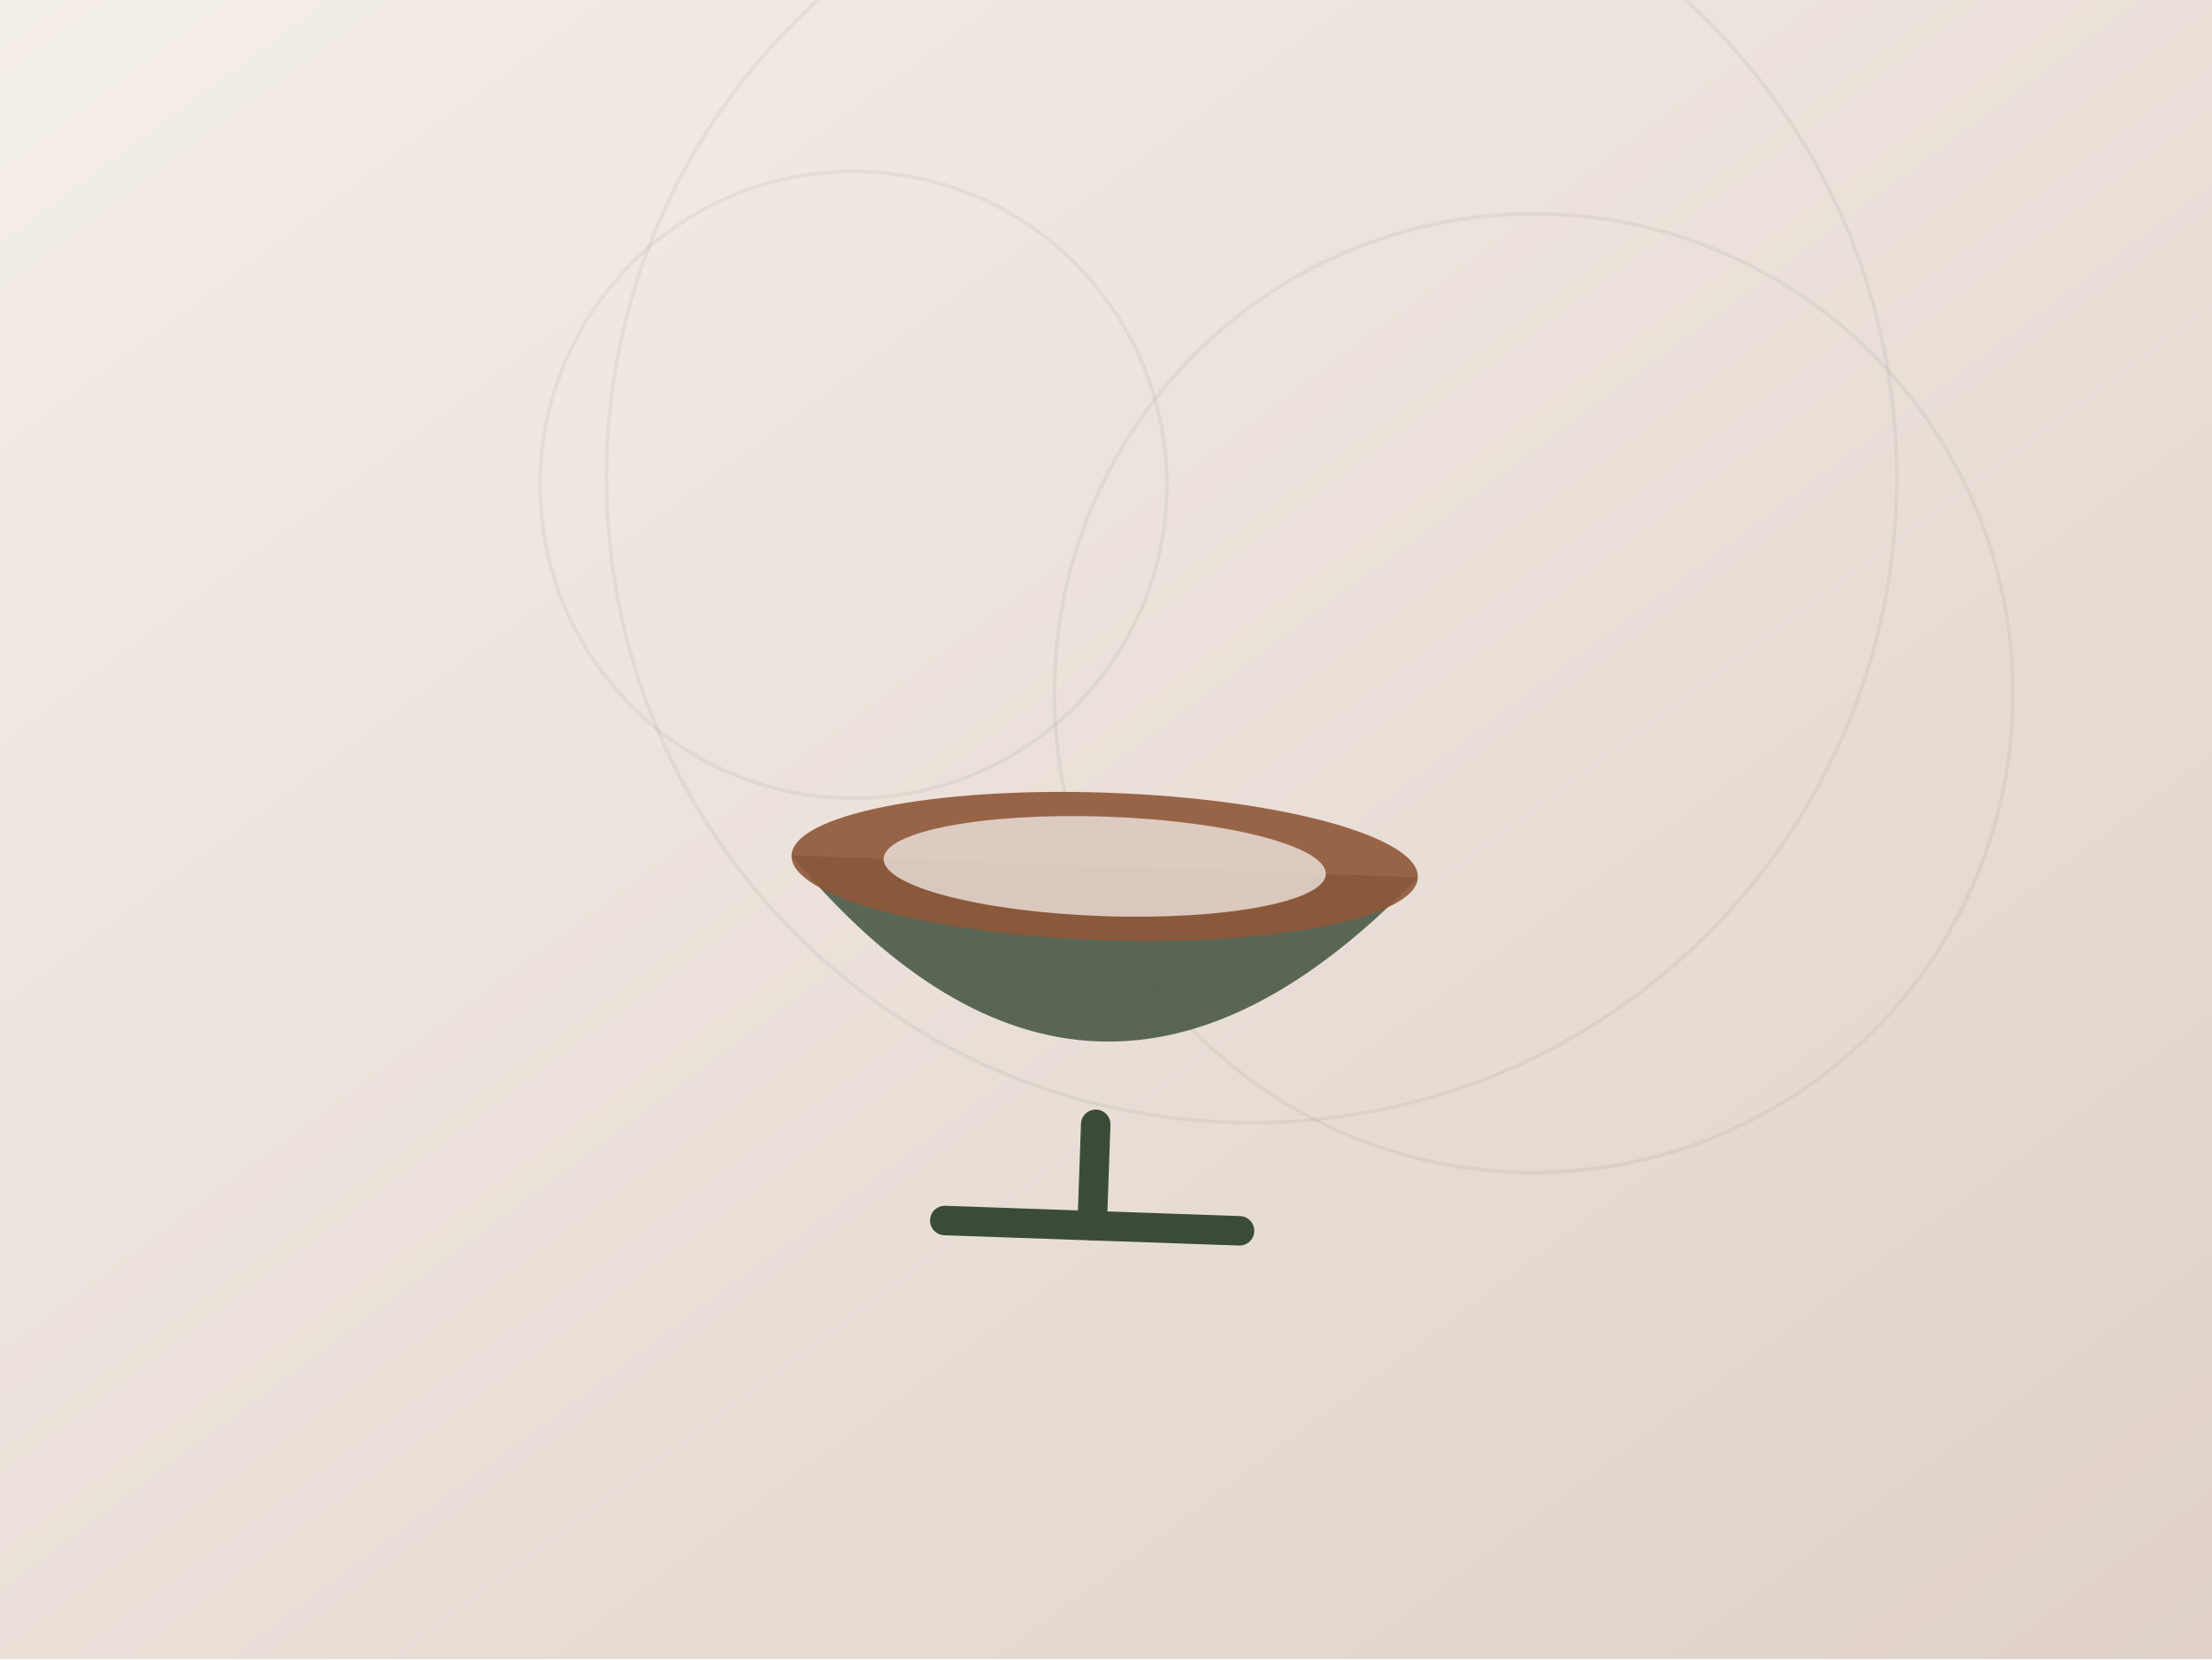
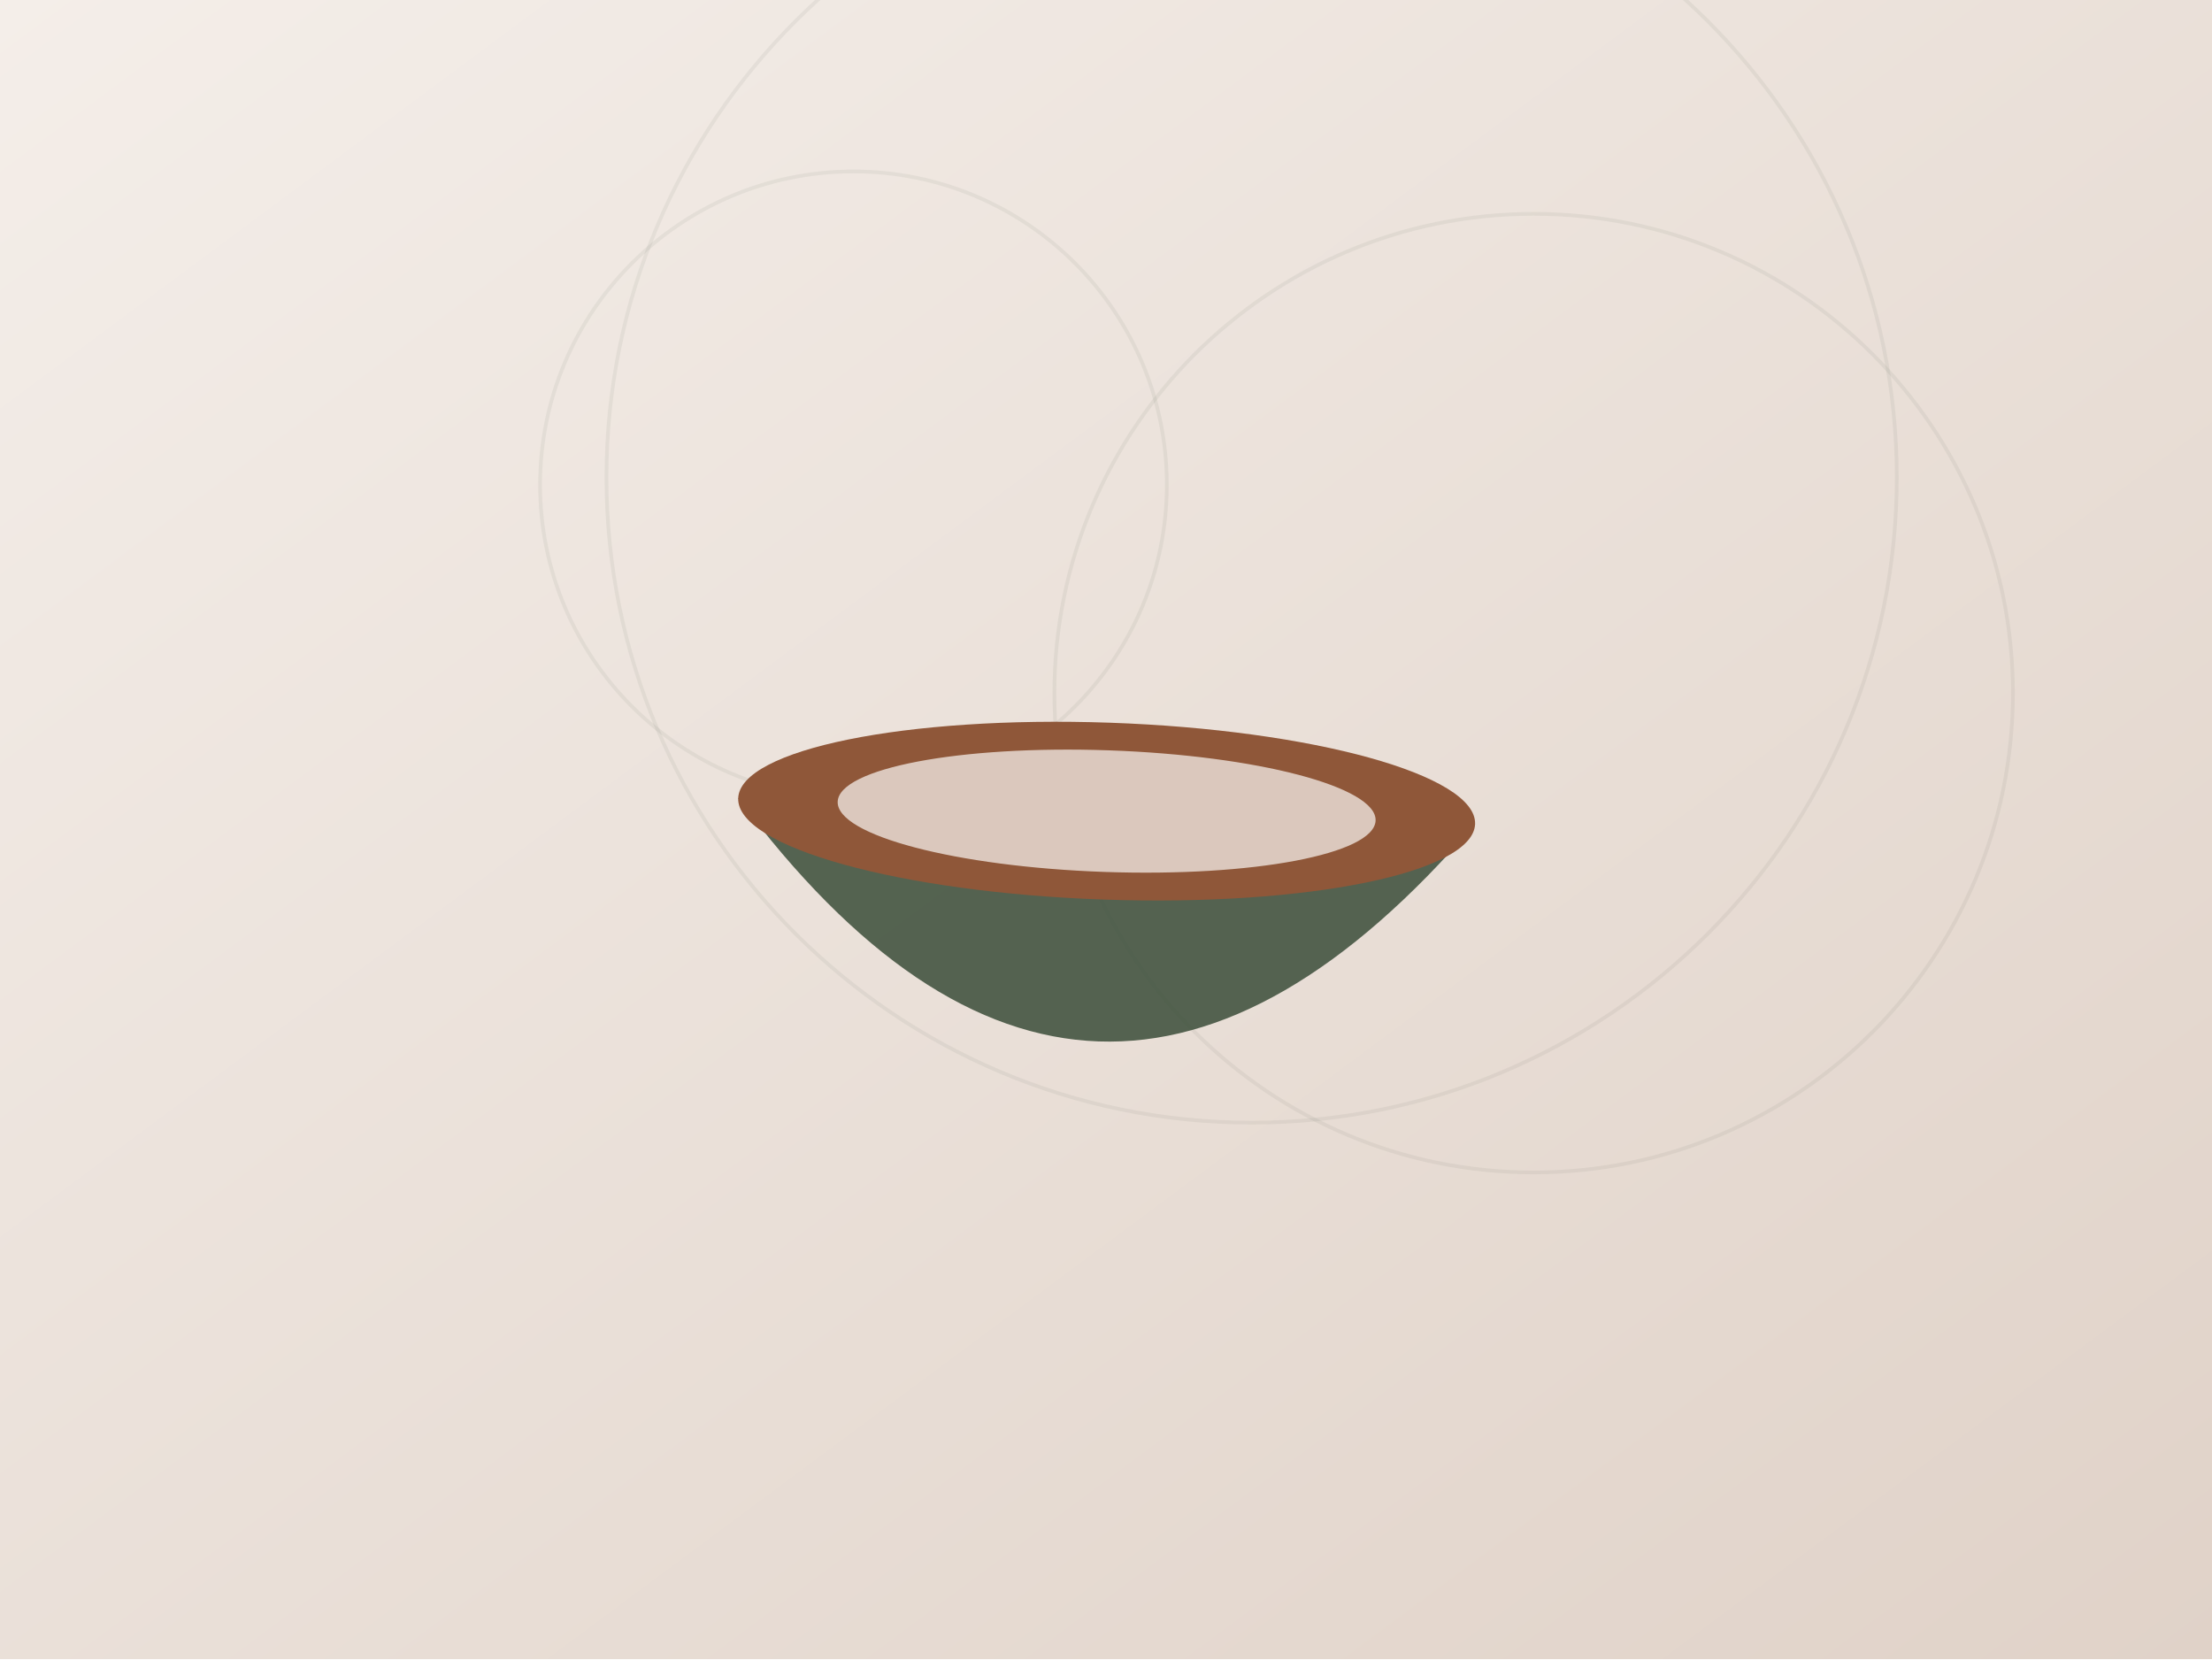
<svg xmlns="http://www.w3.org/2000/svg" viewBox="0 0 1200 900" width="1200" height="900" role="img" aria-label="Atlantic Glaze Serving Bowl">
  <defs>
    <linearGradient id="g" x1="0" y1="0" x2="1" y2="1">
      <stop offset="0%" stop-color="#F4EEE9" />
      <stop offset="100%" stop-color="#E0D2C8" />
    </linearGradient>
  </defs>
  <rect width="1200" height="900" fill="url(#g)" />
  <circle cx="463" cy="263" r="170" fill="none" stroke="#3A4C38" stroke-width="2" opacity="0.07" />
  <circle cx="832" cy="376" r="260" fill="none" stroke="#3A4C38" stroke-width="2" opacity="0.07" />
  <circle cx="679" cy="259" r="350" fill="none" stroke="#3A4C38" stroke-width="2" opacity="0.07" />
-   <g transform="rotate(2 600 450)">
-     <path d="M430 470 q170 190 340 0 z" fill="#3A4C38" opacity="0.82" />
-     <ellipse cx="600" cy="470" rx="170" ry="40" fill="#8F5739" opacity="0.9" />
-     <ellipse cx="600" cy="470" rx="120" ry="27" fill="#F4EEE9" opacity="0.75" />
-     <path d="M600 610 v55" stroke="#3A4C38" stroke-width="16" stroke-linecap="round" />
-     <path d="M520 665 h160" stroke="#3A4C38" stroke-width="16" stroke-linecap="round" />
+   <g transform="translate(600 450) scale(1) rotate(2) translate(-600 -450)">
+     <path d="M400 440 q200 250 400 0 z" fill="#3A4C38" opacity="0.85" />
+     <ellipse cx="600" cy="440" rx="200" ry="48" fill="#8F5739" />
+     <ellipse cx="600" cy="440" rx="146" ry="33" fill="#F4EEE9" opacity="0.75" />
  </g>
</svg>
